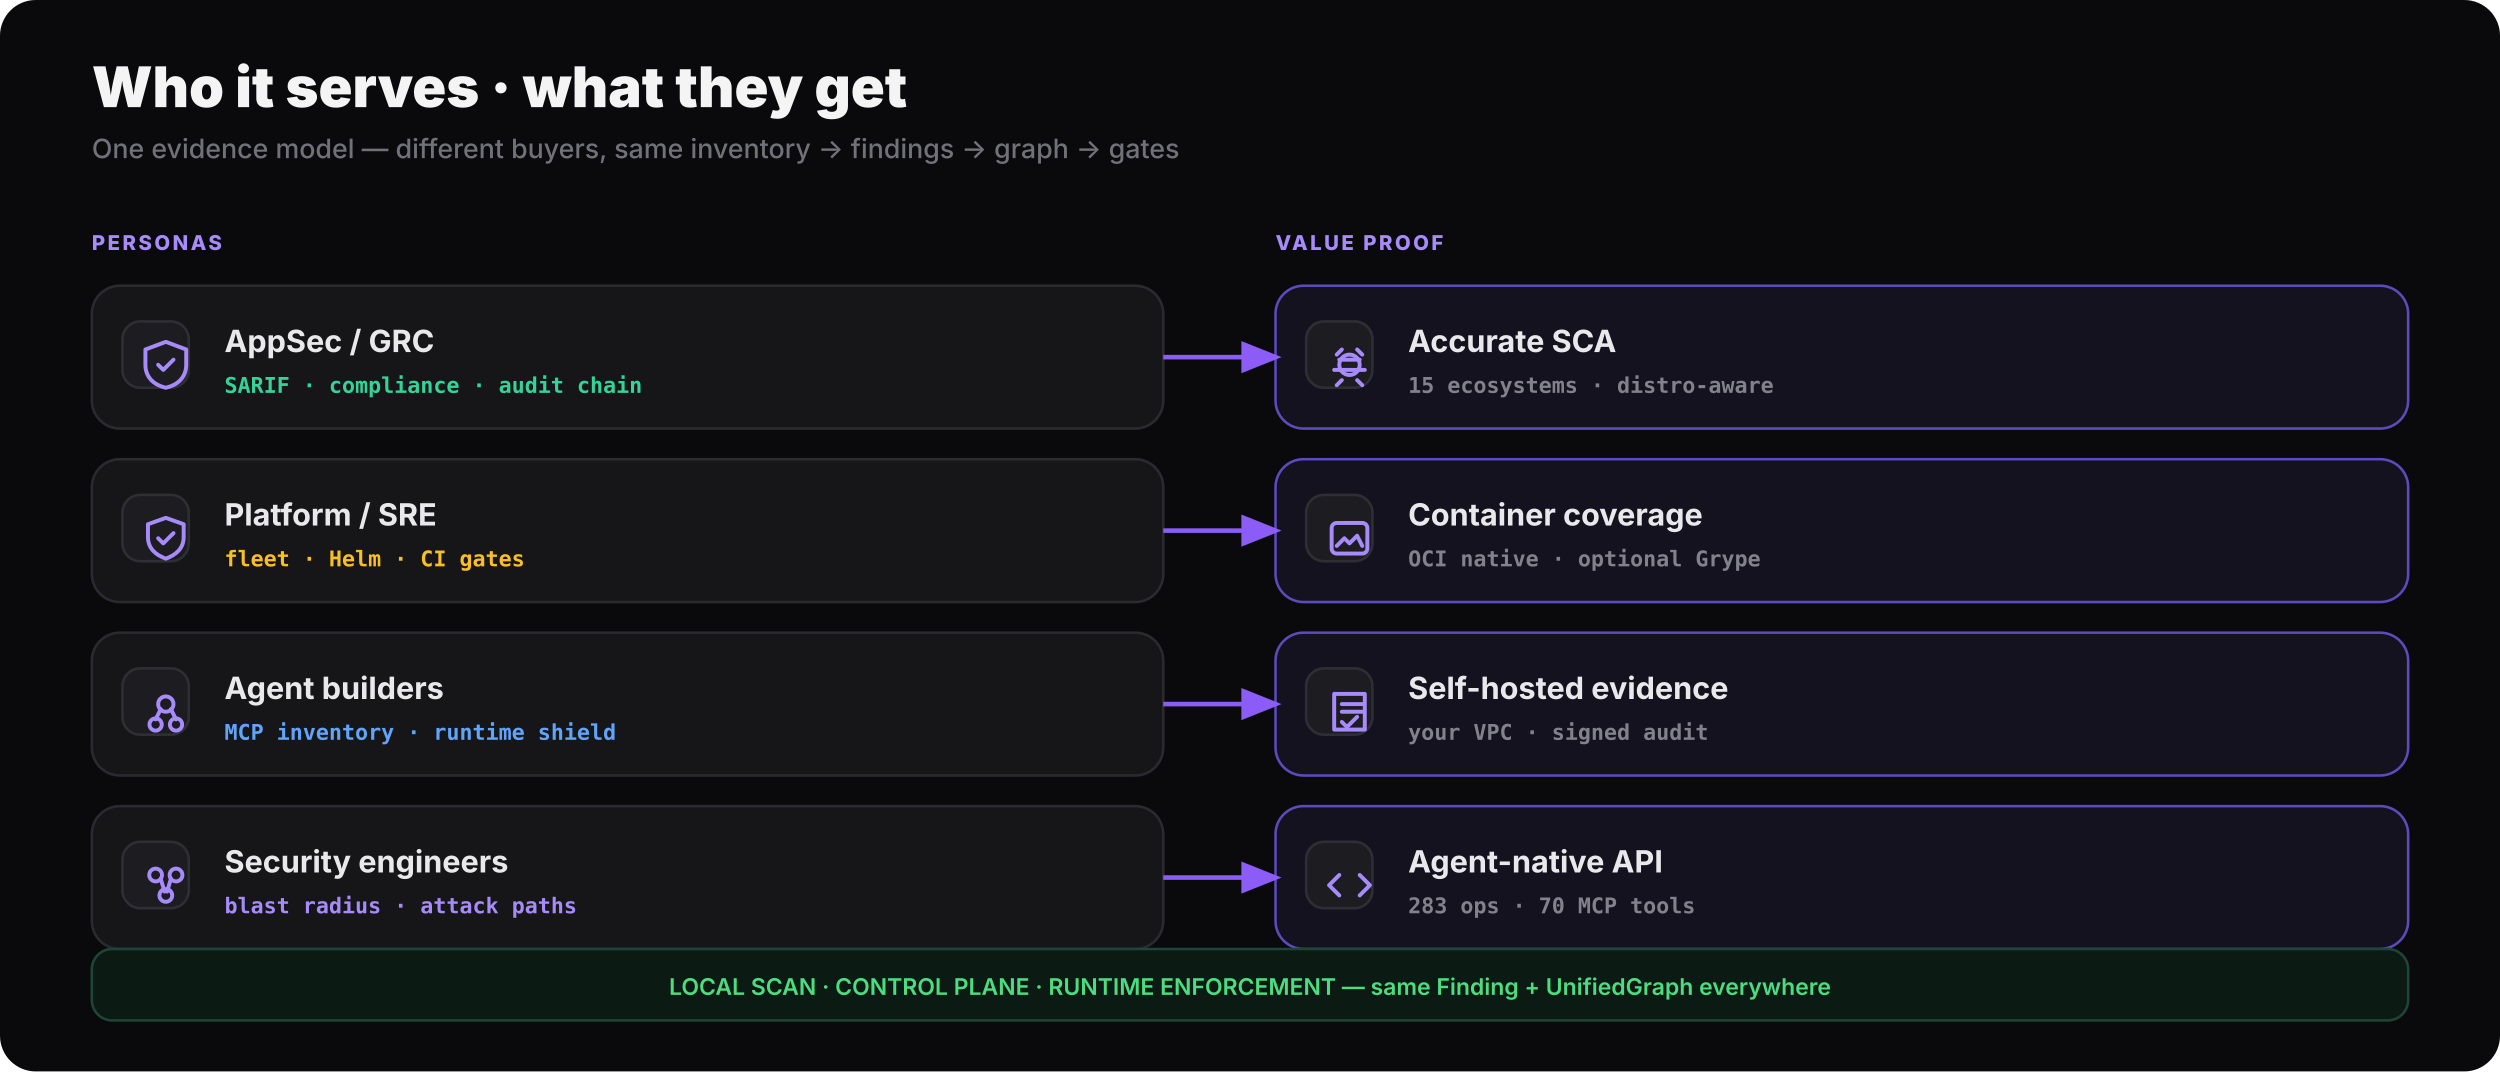
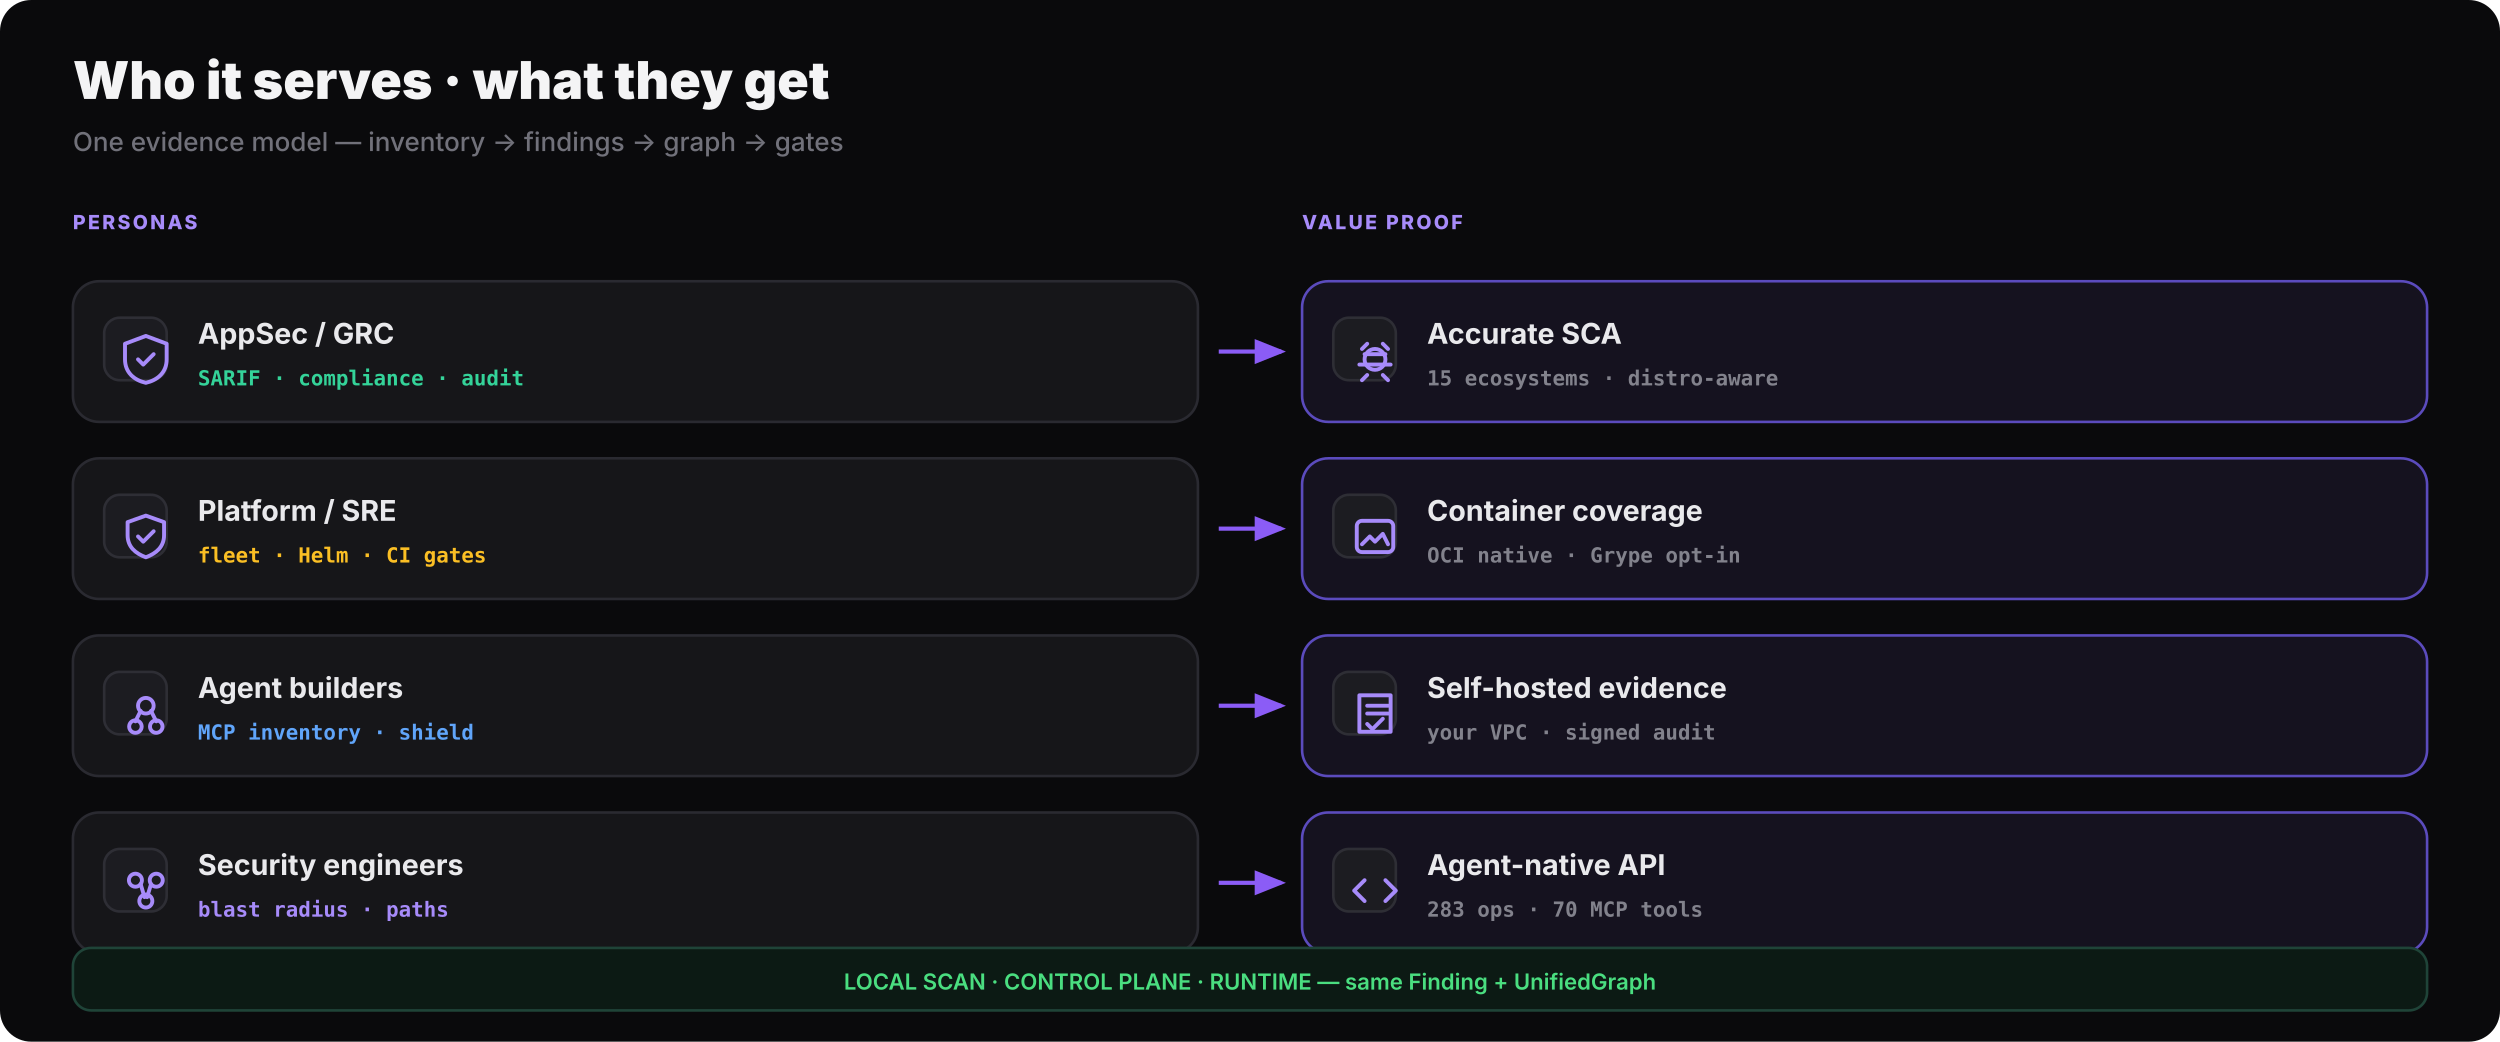
- <svg xmlns="http://www.w3.org/2000/svg" viewBox="0 0 980 420" fill="none" role="img" aria-labelledby="pv-dark-title">
-   <rect width="980" height="420" rx="14" fill="#0a0a0c" />
-   <text x="36" y="42" font-family="Inter,system-ui,sans-serif" font-size="22" font-weight="850" fill="#f4f4f5">Who it serves · what they get</text>
-   <text x="36" y="62" font-family="Inter,system-ui,sans-serif" font-size="10.5" font-weight="500" fill="#71717a">One evidence model — different buyers, same inventory → findings → graph → gates</text>
+ <svg xmlns="http://www.w3.org/2000/svg" viewBox="0 0 960 400" fill="none" role="img" aria-labelledby="pv-dark-title">
  <defs>
-     <marker id="pv-dark" viewBox="0 0 10 8" refX="8.5" refY="4" markerWidth="9" markerHeight="7" orient="auto">
+     <marker id="pv-dark" viewBox="0 0 10 8" refX="8.5" refY="4" markerWidth="8" markerHeight="6" orient="auto">
      <path d="M0 0 L10 4 L0 8 Z" fill="#8b5cf6" />
    </marker>
  </defs>
-   <text x="36" y="98" font-family="Inter,system-ui,sans-serif" font-size="8" font-weight="800" letter-spacing="0.12em" fill="#a78bfa">PERSONAS</text>
-   <text x="500" y="98" font-family="Inter,system-ui,sans-serif" font-size="8" font-weight="800" letter-spacing="0.12em" fill="#a78bfa">VALUE PROOF</text>
-   <rect x="36" y="112" width="420" height="56" rx="11" fill="#161619" stroke="#2a2a31" />
-   <rect x="48" y="126" width="26" height="26" rx="7" fill="#1c1c21" stroke="#2e2e35" />
-   <g transform="translate(53,131)" fill="none" stroke="#a78bfa" stroke-width="1.55" stroke-linecap="round" stroke-linejoin="round">
+   <rect width="960" height="400" rx="12" fill="#0a0a0c" />
+   <text x="28" y="38" font-family="Inter,system-ui,sans-serif" font-size="20" font-weight="850" fill="#f4f4f5">Who it serves · what they get</text>
+   <text x="28" y="58" font-family="Inter,system-ui,sans-serif" font-size="10" font-weight="500" fill="#71717a">One evidence model — inventory → findings → graph → gates</text>
+   <text x="28" y="88" font-family="Inter,system-ui,sans-serif" font-size="7.5" font-weight="800" letter-spacing="0.12em" fill="#a78bfa">PERSONAS</text>
+   <text x="500" y="88" font-family="Inter,system-ui,sans-serif" font-size="7.5" font-weight="800" letter-spacing="0.12em" fill="#a78bfa">VALUE PROOF</text>
+   <rect x="28" y="108" width="432" height="54" rx="10" fill="#161619" stroke="#2a2a31" />
+   <rect x="40" y="122" width="24" height="24" rx="6" fill="#1c1c21" stroke="#2e2e35" />
+   <g transform="translate(44,126)" fill="none" stroke="#a78bfa" stroke-width="1.5" stroke-linecap="round" stroke-linejoin="round">
    <path d="M12 3l8 3v6c0 5-3.5 8-8 9-4.5-1-8-4-8-9V6z" />
    <path d="M9 12l2 2 4-4" />
  </g>
-   <text x="88" y="138" font-family="Inter,system-ui,sans-serif" font-size="12" font-weight="700" fill="#e9e9ec">AppSec / GRC</text>
-   <text x="88" y="154" font-family="ui-monospace,monospace" font-size="8.5" font-weight="600" fill="#34d399">SARIF · compliance · audit chain</text>
-   <rect x="36" y="180" width="420" height="56" rx="11" fill="#161619" stroke="#2a2a31" />
-   <rect x="48" y="194" width="26" height="26" rx="7" fill="#1c1c21" stroke="#2e2e35" />
-   <g transform="translate(53,199)" fill="none" stroke="#a78bfa" stroke-width="1.55" stroke-linecap="round" stroke-linejoin="round">
+   <text x="76" y="132" font-family="Inter,system-ui,sans-serif" font-size="11" font-weight="700" fill="#e9e9ec">AppSec / GRC</text>
+   <text x="76" y="148" font-family="ui-monospace,monospace" font-size="8" font-weight="600" fill="#34d399">SARIF · compliance · audit</text>
+   <rect x="28" y="176" width="432" height="54" rx="10" fill="#161619" stroke="#2a2a31" />
+   <rect x="40" y="190" width="24" height="24" rx="6" fill="#1c1c21" stroke="#2e2e35" />
+   <g transform="translate(44,194)" fill="none" stroke="#a78bfa" stroke-width="1.5" stroke-linecap="round" stroke-linejoin="round">
    <path d="M12 4l7 2.5v5c0 4.5-3 7-7 8.5-4-1.5-7-4-7-8.5v-5z" />
    <path d="M9 12l2 2 4-4" />
  </g>
-   <text x="88" y="206" font-family="Inter,system-ui,sans-serif" font-size="12" font-weight="700" fill="#e9e9ec">Platform / SRE</text>
-   <text x="88" y="222" font-family="ui-monospace,monospace" font-size="8.5" font-weight="600" fill="#fbbf24">fleet · Helm · CI gates</text>
-   <rect x="36" y="248" width="420" height="56" rx="11" fill="#161619" stroke="#2a2a31" />
-   <rect x="48" y="262" width="26" height="26" rx="7" fill="#1c1c21" stroke="#2e2e35" />
-   <g transform="translate(53,267)" fill="none" stroke="#a78bfa" stroke-width="1.55" stroke-linecap="round" stroke-linejoin="round">
+   <text x="76" y="200" font-family="Inter,system-ui,sans-serif" font-size="11" font-weight="700" fill="#e9e9ec">Platform / SRE</text>
+   <text x="76" y="216" font-family="ui-monospace,monospace" font-size="8" font-weight="600" fill="#fbbf24">fleet · Helm · CI gates</text>
+   <rect x="28" y="244" width="432" height="54" rx="10" fill="#161619" stroke="#2a2a31" />
+   <rect x="40" y="258" width="24" height="24" rx="6" fill="#1c1c21" stroke="#2e2e35" />
+   <g transform="translate(44,262)" fill="none" stroke="#a78bfa" stroke-width="1.5" stroke-linecap="round" stroke-linejoin="round">
    <circle cx="12" cy="9" r="3" />
    <circle cx="8" cy="17" r="2.4" />
    <circle cx="16" cy="17" r="2.4" />
    <path d="M10 11l-2 4 M14 11l2 4" />
  </g>
-   <text x="88" y="274" font-family="Inter,system-ui,sans-serif" font-size="12" font-weight="700" fill="#e9e9ec">Agent builders</text>
-   <text x="88" y="290" font-family="ui-monospace,monospace" font-size="8.5" font-weight="600" fill="#60a5fa">MCP inventory · runtime shield</text>
-   <rect x="36" y="316" width="420" height="56" rx="11" fill="#161619" stroke="#2a2a31" />
-   <rect x="48" y="330" width="26" height="26" rx="7" fill="#1c1c21" stroke="#2e2e35" />
-   <g transform="translate(53,335)" fill="none" stroke="#a78bfa" stroke-width="1.55" stroke-linecap="round" stroke-linejoin="round">
+   <text x="76" y="268" font-family="Inter,system-ui,sans-serif" font-size="11" font-weight="700" fill="#e9e9ec">Agent builders</text>
+   <text x="76" y="284" font-family="ui-monospace,monospace" font-size="8" font-weight="600" fill="#60a5fa">MCP inventory · shield</text>
+   <rect x="28" y="312" width="432" height="54" rx="10" fill="#161619" stroke="#2a2a31" />
+   <rect x="40" y="326" width="24" height="24" rx="6" fill="#1c1c21" stroke="#2e2e35" />
+   <g transform="translate(44,330)" fill="none" stroke="#a78bfa" stroke-width="1.5" stroke-linecap="round" stroke-linejoin="round">
    <circle cx="8" cy="8" r="2.5" />
    <circle cx="16" cy="8" r="2.5" />
    <circle cx="12" cy="16" r="2.5" />
    <path d="M10 9.5l1.5 5 M14 9.5l-1.5 5" />
  </g>
-   <text x="88" y="342" font-family="Inter,system-ui,sans-serif" font-size="12" font-weight="700" fill="#e9e9ec">Security engineers</text>
-   <text x="88" y="358" font-family="ui-monospace,monospace" font-size="8.5" font-weight="600" fill="#a78bfa">blast radius · attack paths</text>
-   <rect x="500" y="112" width="444" height="56" rx="11" fill="#15121f" stroke="#5b4bbd" />
-   <rect x="512" y="126" width="26" height="26" rx="7" fill="#1c1c21" stroke="#2e2e35" />
-   <g transform="translate(517,131)" fill="none" stroke="#a78bfa" stroke-width="1.55" stroke-linecap="round" stroke-linejoin="round">
+   <text x="76" y="336" font-family="Inter,system-ui,sans-serif" font-size="11" font-weight="700" fill="#e9e9ec">Security engineers</text>
+   <text x="76" y="352" font-family="ui-monospace,monospace" font-size="8" font-weight="600" fill="#a78bfa">blast radius · paths</text>
+   <rect x="500" y="108" width="432" height="54" rx="10" fill="#15121f" stroke="#5b4bbd" />
+   <rect x="512" y="122" width="24" height="24" rx="6" fill="#1c1c21" stroke="#2e2e35" />
+   <g transform="translate(516,126)" fill="none" stroke="#a78bfa" stroke-width="1.5" stroke-linecap="round" stroke-linejoin="round">
    <path d="M8 10h8M6 14h12M9 6l-2 2M15 6l2 2M9 18l-2 2M15 18l2 2" />
    <circle cx="12" cy="12" r="4" />
  </g>
-   <text x="552" y="138" font-family="Inter,system-ui,sans-serif" font-size="12" font-weight="700" fill="#e9e9ec">Accurate SCA</text>
-   <text x="552" y="154" font-family="ui-monospace,monospace" font-size="8.5" font-weight="600" fill="#82828c">15 ecosystems · distro-aware</text>
-   <line x1="456" y1="140" x2="500" y2="140" stroke="#8b5cf6" stroke-width="1.8" marker-end="url(#pv-dark)" />
-   <rect x="500" y="180" width="444" height="56" rx="11" fill="#15121f" stroke="#5b4bbd" />
-   <rect x="512" y="194" width="26" height="26" rx="7" fill="#1c1c21" stroke="#2e2e35" />
-   <g transform="translate(517,199)" fill="none" stroke="#a78bfa" stroke-width="1.55" stroke-linecap="round" stroke-linejoin="round">
+   <text x="548" y="132" font-family="Inter,system-ui,sans-serif" font-size="11" font-weight="700" fill="#e9e9ec">Accurate SCA</text>
+   <text x="548" y="148" font-family="ui-monospace,monospace" font-size="8" font-weight="600" fill="#82828c">15 ecosystems · distro-aware</text>
+   <line x1="468" y1="135" x2="492" y2="135" stroke="#8b5cf6" stroke-width="1.6" marker-end="url(#pv-dark)" />
+   <rect x="500" y="176" width="432" height="54" rx="10" fill="#15121f" stroke="#5b4bbd" />
+   <rect x="512" y="190" width="24" height="24" rx="6" fill="#1c1c21" stroke="#2e2e35" />
+   <g transform="translate(516,194)" fill="none" stroke="#a78bfa" stroke-width="1.5" stroke-linecap="round" stroke-linejoin="round">
    <rect x="5" y="6" width="14" height="12" rx="2" />
    <path d="M7 15l3-3 2 2 3-3 2 4" />
  </g>
-   <text x="552" y="206" font-family="Inter,system-ui,sans-serif" font-size="12" font-weight="700" fill="#e9e9ec">Container coverage</text>
-   <text x="552" y="222" font-family="ui-monospace,monospace" font-size="8.5" font-weight="600" fill="#82828c">OCI native · optional Grype</text>
-   <line x1="456" y1="208" x2="500" y2="208" stroke="#8b5cf6" stroke-width="1.8" marker-end="url(#pv-dark)" />
-   <rect x="500" y="248" width="444" height="56" rx="11" fill="#15121f" stroke="#5b4bbd" />
-   <rect x="512" y="262" width="26" height="26" rx="7" fill="#1c1c21" stroke="#2e2e35" />
-   <g transform="translate(517,267)" fill="none" stroke="#a78bfa" stroke-width="1.55" stroke-linecap="round" stroke-linejoin="round">
+   <text x="548" y="200" font-family="Inter,system-ui,sans-serif" font-size="11" font-weight="700" fill="#e9e9ec">Container coverage</text>
+   <text x="548" y="216" font-family="ui-monospace,monospace" font-size="8" font-weight="600" fill="#82828c">OCI native · Grype opt-in</text>
+   <line x1="468" y1="203" x2="492" y2="203" stroke="#8b5cf6" stroke-width="1.6" marker-end="url(#pv-dark)" />
+   <rect x="500" y="244" width="432" height="54" rx="10" fill="#15121f" stroke="#5b4bbd" />
+   <rect x="512" y="258" width="24" height="24" rx="6" fill="#1c1c21" stroke="#2e2e35" />
+   <g transform="translate(516,262)" fill="none" stroke="#a78bfa" stroke-width="1.5" stroke-linecap="round" stroke-linejoin="round">
    <path d="M6 5h12v14H6z M9 9h8 M9 12h8" />
    <path d="M9 16l2 2 4-4" />
  </g>
-   <text x="552" y="274" font-family="Inter,system-ui,sans-serif" font-size="12" font-weight="700" fill="#e9e9ec">Self-hosted evidence</text>
-   <text x="552" y="290" font-family="ui-monospace,monospace" font-size="8.5" font-weight="600" fill="#82828c">your VPC · signed audit</text>
-   <line x1="456" y1="276" x2="500" y2="276" stroke="#8b5cf6" stroke-width="1.8" marker-end="url(#pv-dark)" />
-   <rect x="500" y="316" width="444" height="56" rx="11" fill="#15121f" stroke="#5b4bbd" />
-   <rect x="512" y="330" width="26" height="26" rx="7" fill="#1c1c21" stroke="#2e2e35" />
-   <g transform="translate(517,335)" fill="none" stroke="#a78bfa" stroke-width="1.55" stroke-linecap="round" stroke-linejoin="round">
+   <text x="548" y="268" font-family="Inter,system-ui,sans-serif" font-size="11" font-weight="700" fill="#e9e9ec">Self-hosted evidence</text>
+   <text x="548" y="284" font-family="ui-monospace,monospace" font-size="8" font-weight="600" fill="#82828c">your VPC · signed audit</text>
+   <line x1="468" y1="271" x2="492" y2="271" stroke="#8b5cf6" stroke-width="1.6" marker-end="url(#pv-dark)" />
+   <rect x="500" y="312" width="432" height="54" rx="10" fill="#15121f" stroke="#5b4bbd" />
+   <rect x="512" y="326" width="24" height="24" rx="6" fill="#1c1c21" stroke="#2e2e35" />
+   <g transform="translate(516,330)" fill="none" stroke="#a78bfa" stroke-width="1.5" stroke-linecap="round" stroke-linejoin="round">
    <path d="M8 8l-4 4 4 4M16 8l4 4-4 4" />
  </g>
-   <text x="552" y="342" font-family="Inter,system-ui,sans-serif" font-size="12" font-weight="700" fill="#e9e9ec">Agent-native API</text>
-   <text x="552" y="358" font-family="ui-monospace,monospace" font-size="8.5" font-weight="600" fill="#82828c">283 ops · 70 MCP tools</text>
-   <line x1="456" y1="344" x2="500" y2="344" stroke="#8b5cf6" stroke-width="1.8" marker-end="url(#pv-dark)" />
-   <rect x="36" y="372" width="908" height="28" rx="8" fill="#0c1a14" stroke="#1f4438" />
-   <text x="490" y="390" text-anchor="middle" font-family="Inter,system-ui,sans-serif" font-size="9" font-weight="600" fill="#4ade80">LOCAL SCAN · CONTROL PLANE · RUNTIME ENFORCEMENT — same Finding + UnifiedGraph everywhere</text>
+   <text x="548" y="336" font-family="Inter,system-ui,sans-serif" font-size="11" font-weight="700" fill="#e9e9ec">Agent-native API</text>
+   <text x="548" y="352" font-family="ui-monospace,monospace" font-size="8" font-weight="600" fill="#82828c">283 ops · 70 MCP tools</text>
+   <line x1="468" y1="339" x2="492" y2="339" stroke="#8b5cf6" stroke-width="1.6" marker-end="url(#pv-dark)" />
+   <rect x="28" y="364" width="904" height="24" rx="7" fill="#0c1a14" stroke="#1f4438" />
+   <text x="480" y="380" text-anchor="middle" font-family="Inter,system-ui,sans-serif" font-size="8.5" font-weight="600" fill="#4ade80">LOCAL SCAN · CONTROL PLANE · RUNTIME — same Finding + UnifiedGraph</text>
</svg>
